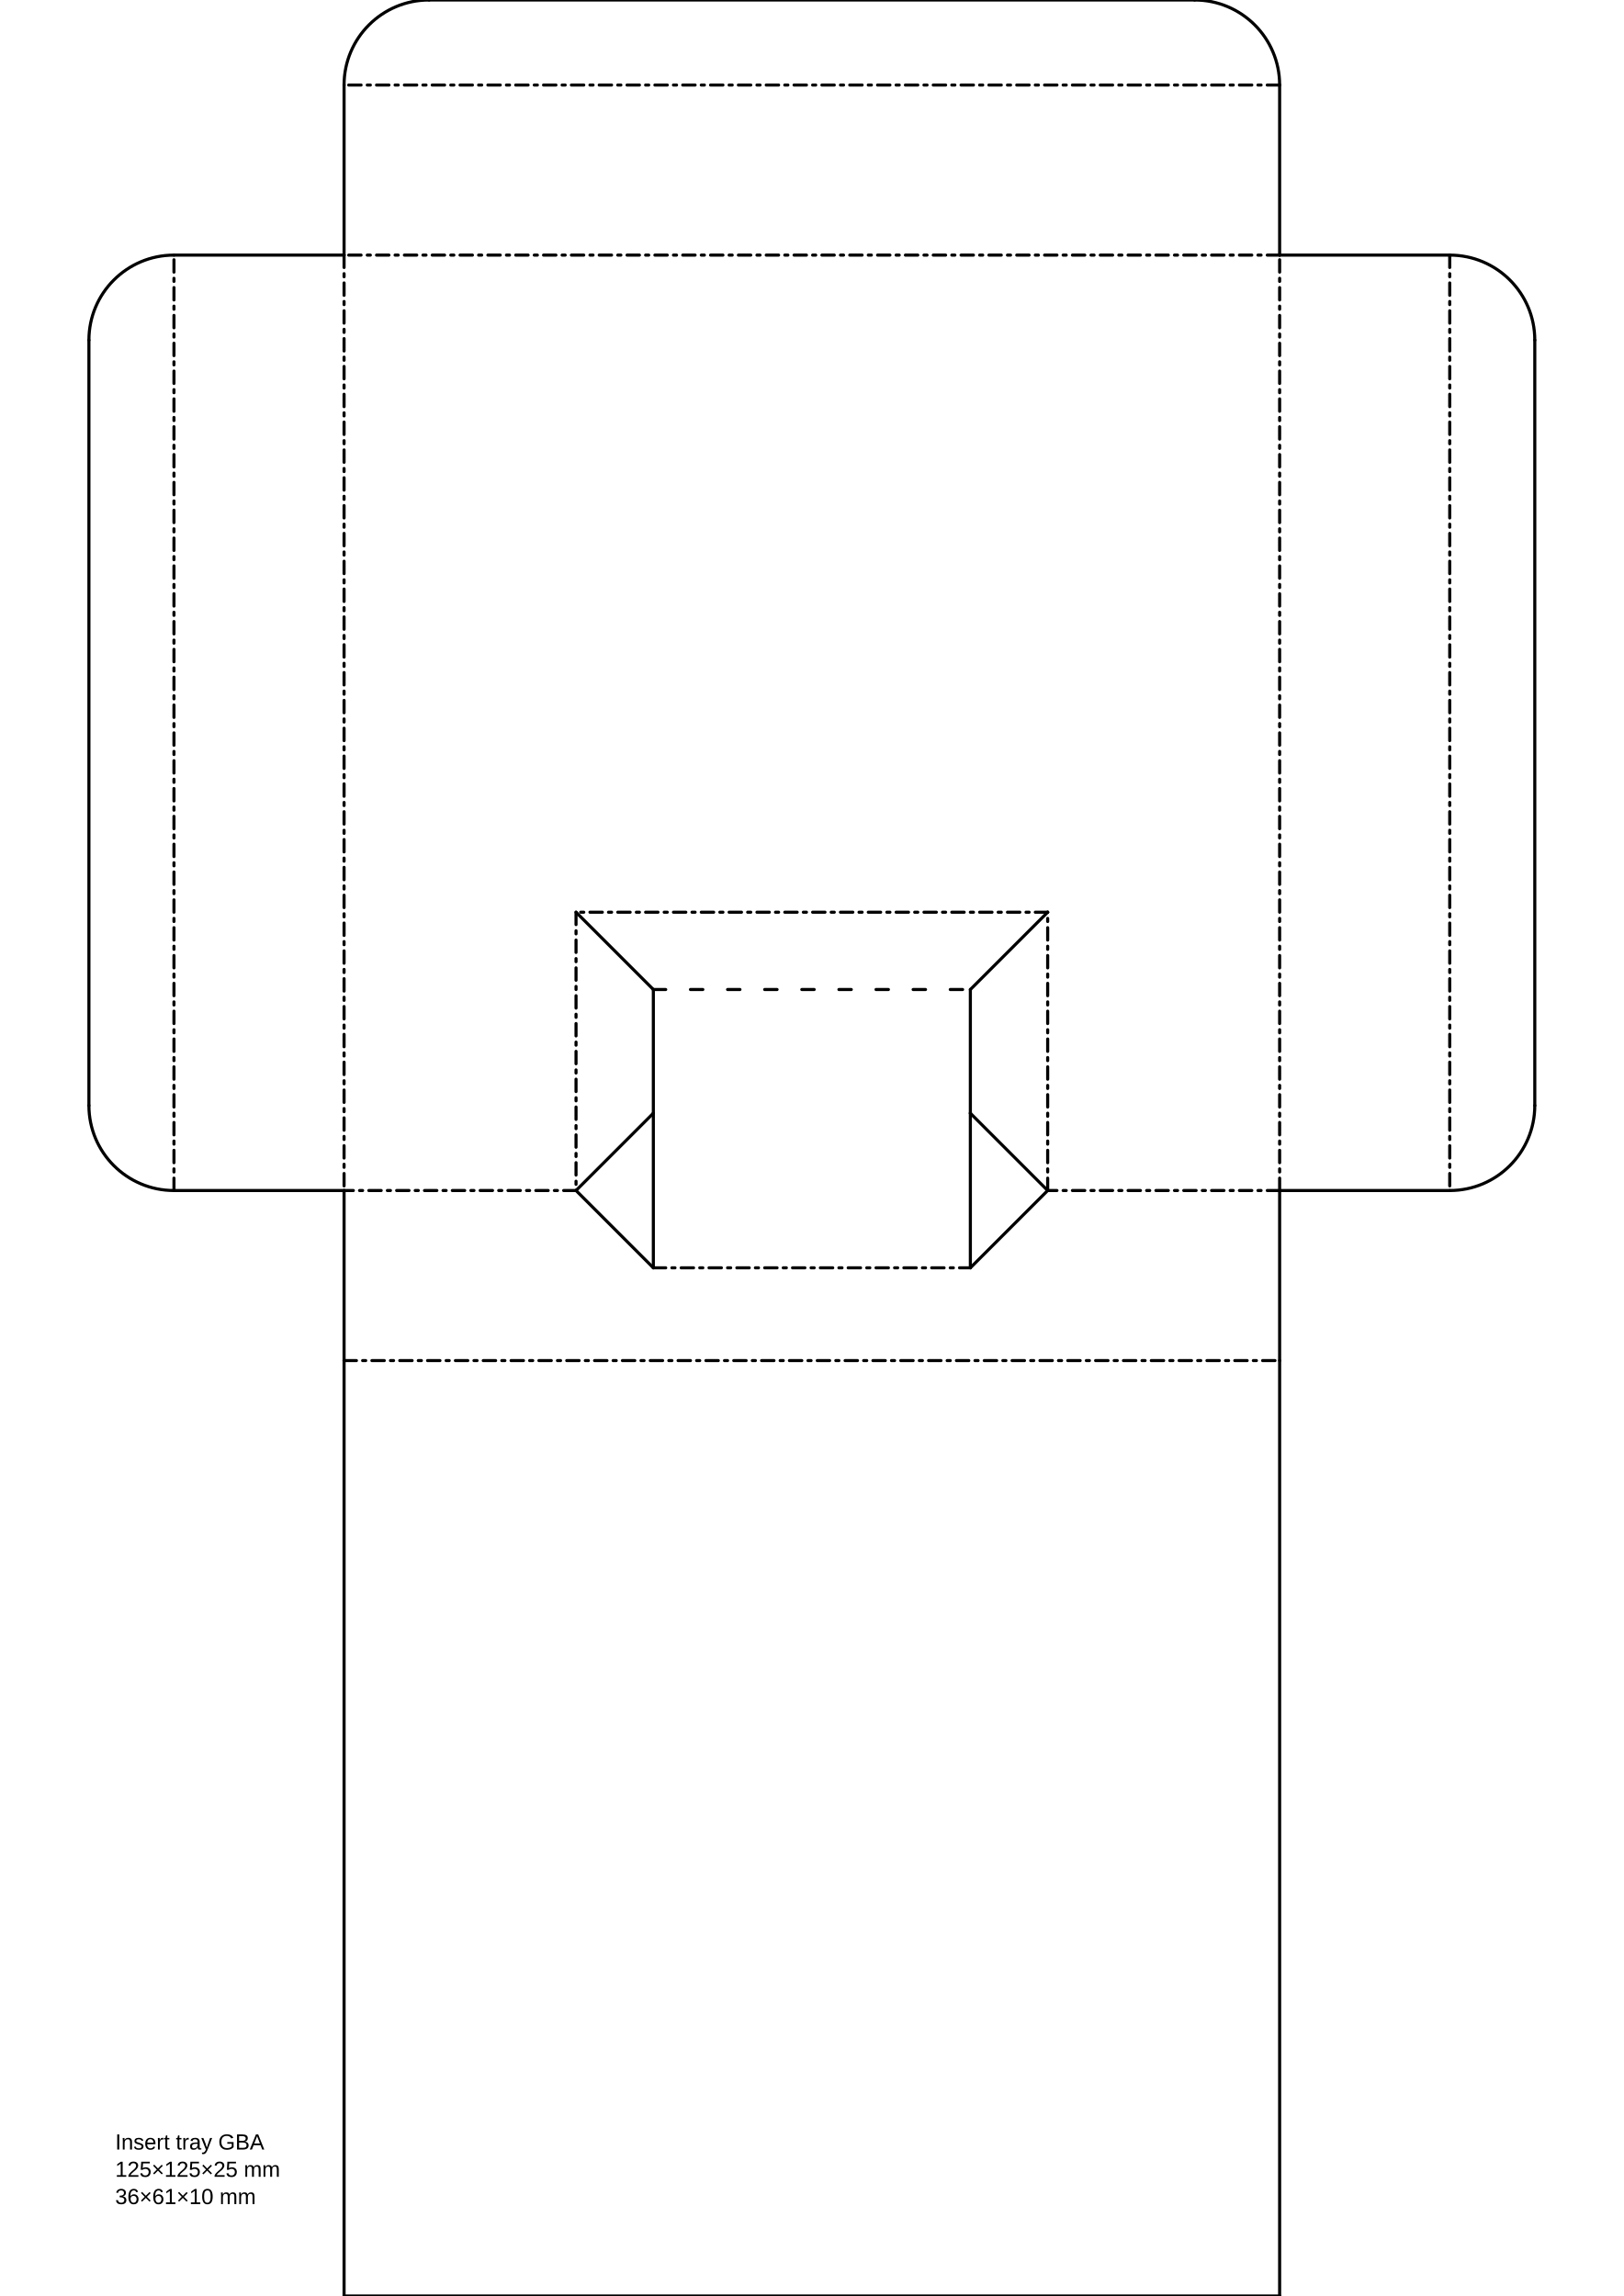
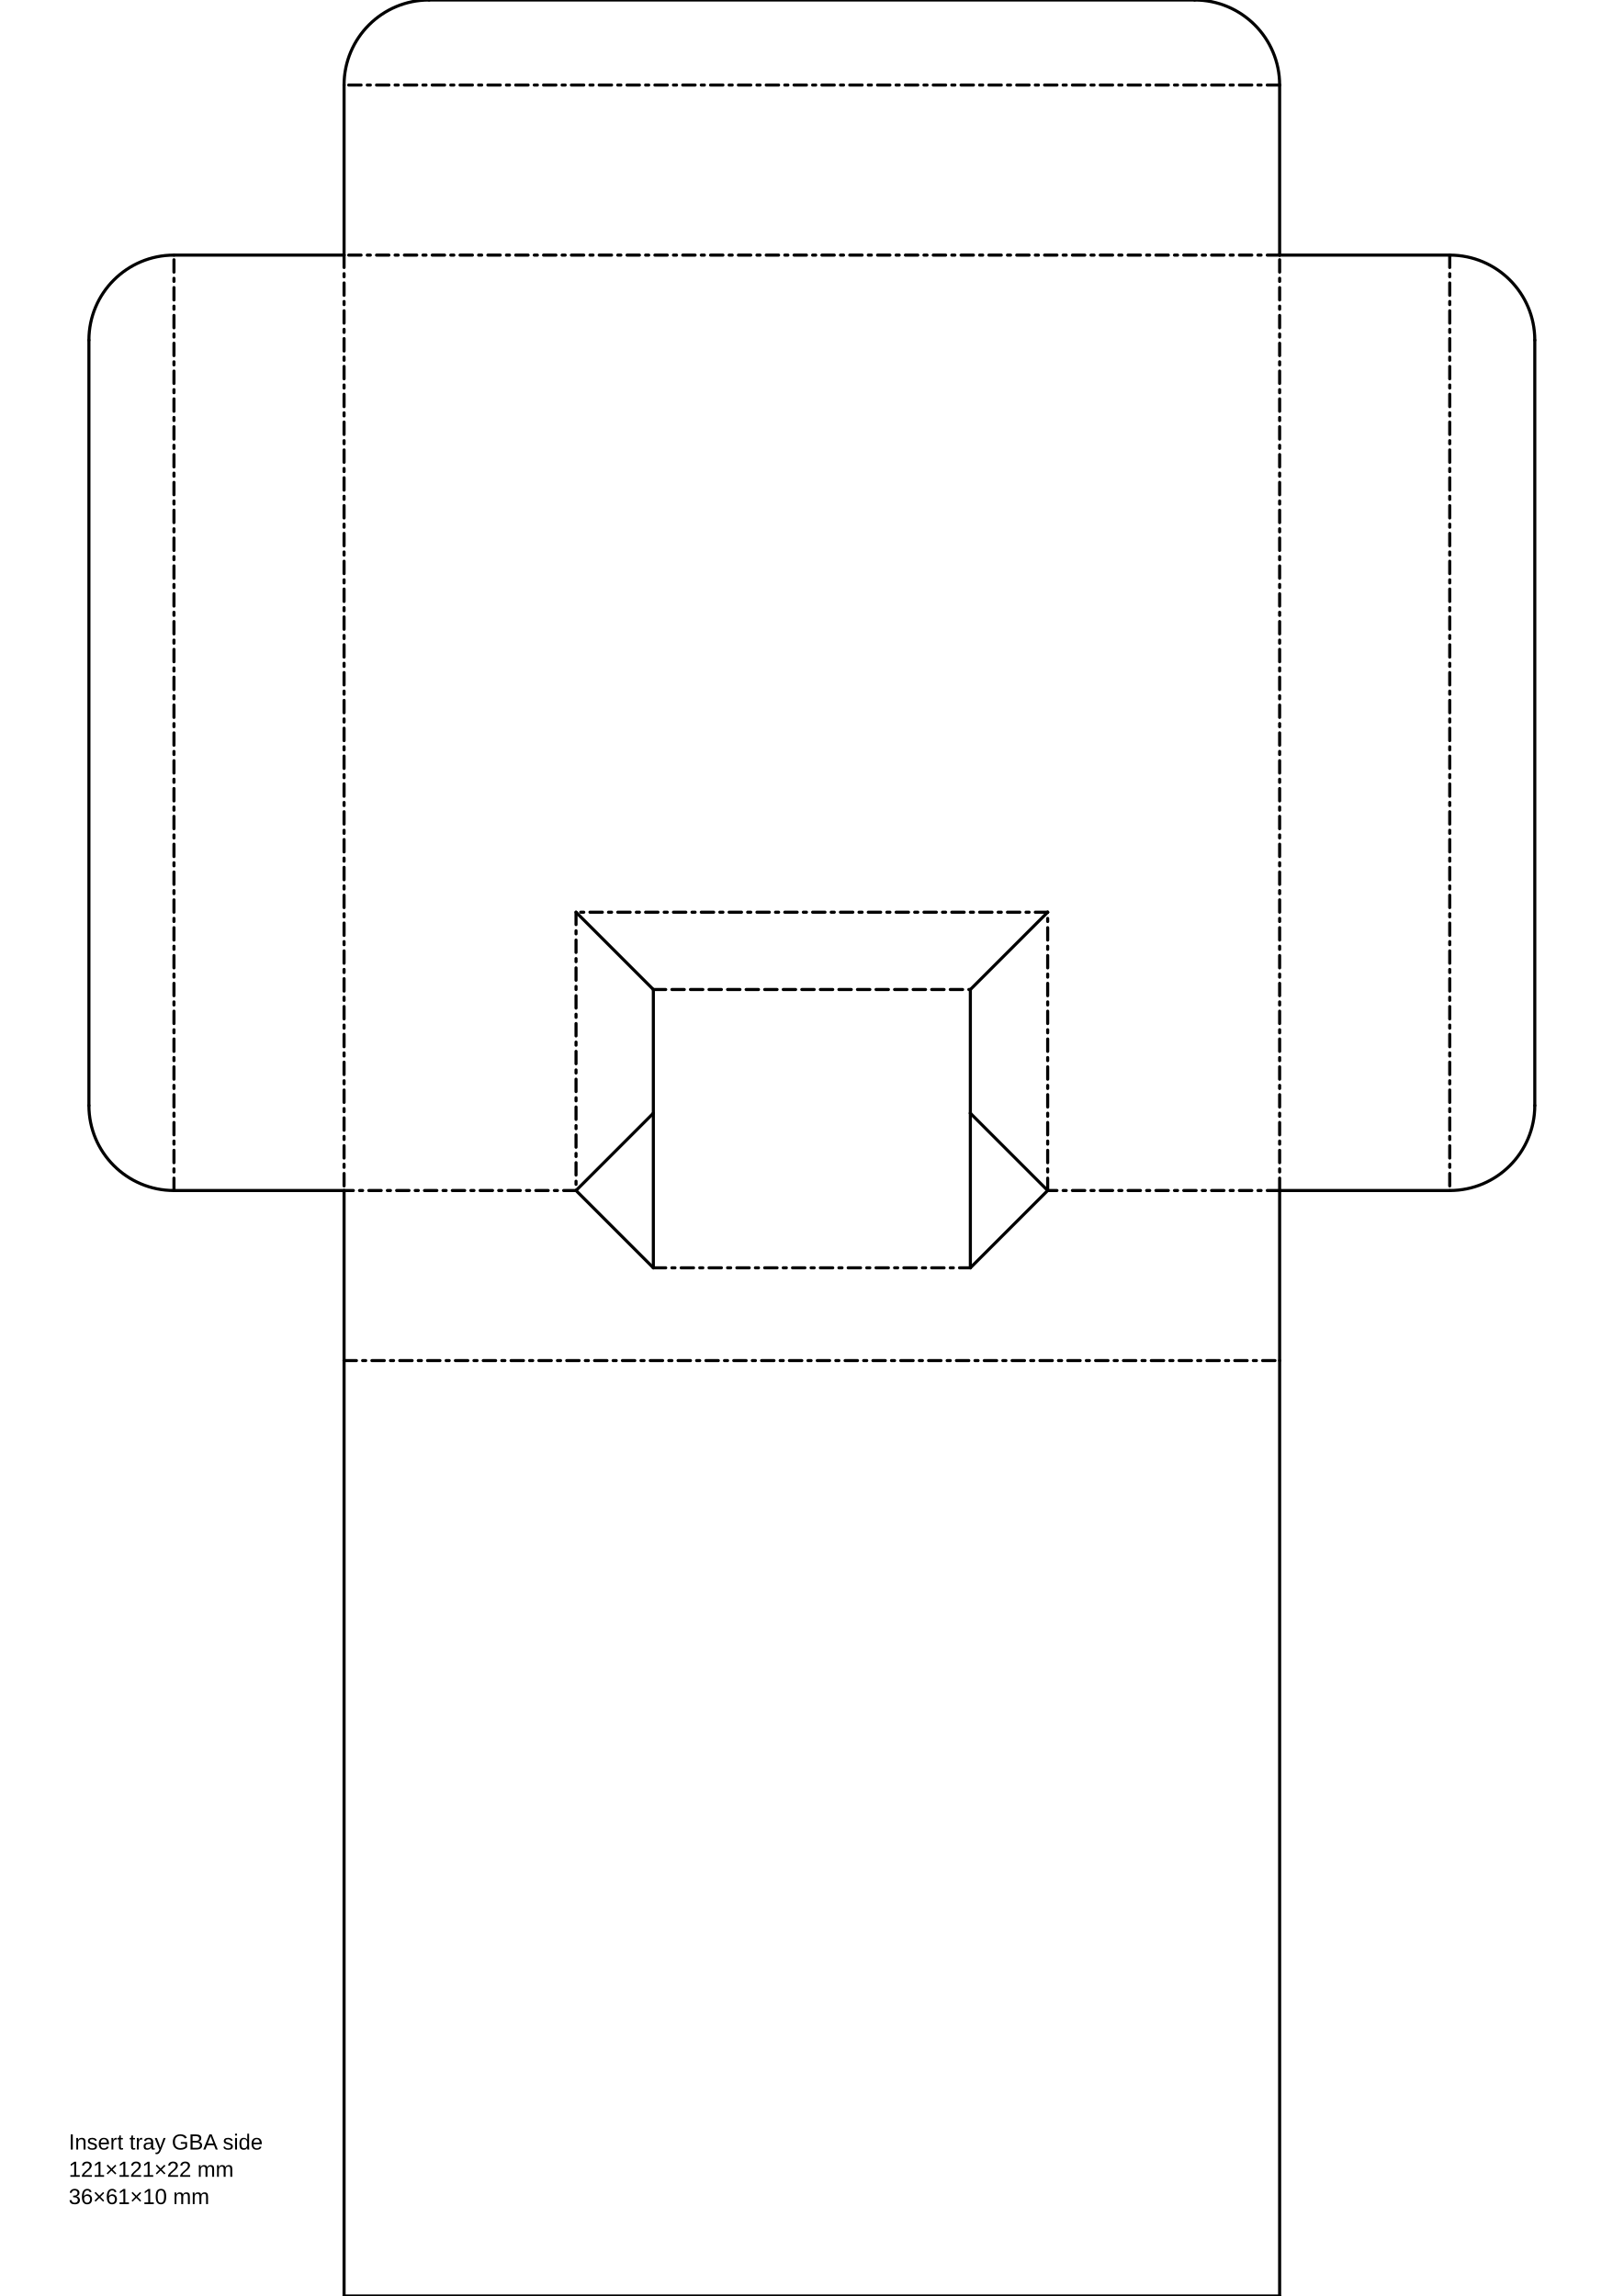
<svg xmlns="http://www.w3.org/2000/svg" width="210mm" height="297mm" viewBox="0 0 210 297" version="1.1" id="svg1" xml:space="preserve">
  <defs id="defs1" />
  <g id="layer1">
    <g id="g53">
      <path style="fill:none;fill-opacity:1;fill-rule:evenodd;stroke:#000000;stroke-width:0.4;stroke-linecap:round;stroke-miterlimit:4;stroke-dasharray:none;stroke-linejoin:round" d="m 44.5,297 h 121" id="path51" />
      <path style="fill:none;fill-opacity:1;fill-rule:evenodd;stroke:#000000;stroke-width:0.4;stroke-linecap:round;stroke-miterlimit:4;stroke-dasharray:none;stroke-linejoin:round" d="M 165.5,297 V 176" id="path49" />
      <path style="fill:none;fill-opacity:1;fill-rule:evenodd;stroke:#000000;stroke-width:0.4;stroke-linecap:round;stroke-miterlimit:4;stroke-dasharray:none;stroke-linejoin:round" d="M 44.5,176 V 297" id="path48" />
      <path style="fill:none;fill-opacity:1;fill-rule:evenodd;stroke:#000000;stroke-width:0.4;stroke-linecap:round;stroke-miterlimit:4;stroke-dasharray:none;stroke-linejoin:round" d="M 125.5,144 V 128" id="path47" />
      <path style="fill:none;fill-opacity:1;fill-rule:evenodd;stroke:#000000;stroke-width:0.4;stroke-linecap:round;stroke-miterlimit:4;stroke-dasharray:none;stroke-linejoin:round" d="M 125.5,164 V 144" id="path46" />
      <path style="fill:none;fill-opacity:1;fill-rule:evenodd;stroke:#000000;stroke-width:0.4;stroke-linecap:round;stroke-miterlimit:4;stroke-dasharray:none;stroke-linejoin:round" d="m 125.5,128 10,-10" id="path45" />
      <path style="fill:none;fill-opacity:1;fill-rule:evenodd;stroke:#000000;stroke-width:0.4;stroke-linecap:round;stroke-miterlimit:4;stroke-dasharray:none;stroke-linejoin:round" d="m 84.5,128 v 16" id="path44" />
      <path style="fill:none;fill-opacity:1;fill-rule:evenodd;stroke:#000000;stroke-width:0.4;stroke-linecap:round;stroke-miterlimit:4;stroke-dasharray:none;stroke-linejoin:round" d="M 84.5,164 V 144" id="path42" />
      <path style="fill:none;fill-opacity:1;fill-rule:evenodd;stroke:#000000;stroke-width:0.4;stroke-linecap:round;stroke-miterlimit:4;stroke-dasharray:none;stroke-linejoin:round" d="m 74.5,118 10,10" id="path41" />
      <path style="fill:none;fill-opacity:1;fill-rule:evenodd;stroke:#000000;stroke-width:0.4;stroke-linecap:round;stroke-miterlimit:4;stroke-dasharray:none;stroke-linejoin:round" d="m 135.5,154 -10,10" id="path38" />
      <path style="fill:none;fill-opacity:1;fill-rule:evenodd;stroke:#000000;stroke-width:0.4;stroke-linecap:round;stroke-miterlimit:4;stroke-dasharray:none;stroke-linejoin:round" d="m 125.5,144 10,10" id="path37" />
      <path style="fill:none;fill-opacity:1;fill-rule:evenodd;stroke:#000000;stroke-width:0.4;stroke-linecap:round;stroke-miterlimit:4;stroke-dasharray:none;stroke-linejoin:round" d="M 165.5,176 V 154" id="path35" />
      <path style="fill:none;fill-opacity:1;fill-rule:evenodd;stroke:#000000;stroke-width:0.4;stroke-linecap:round;stroke-miterlimit:4;stroke-dasharray:none;stroke-linejoin:round" d="m 84.5,144 -10,10" id="path34" />
      <path style="fill:none;fill-opacity:1;fill-rule:evenodd;stroke:#000000;stroke-width:0.4;stroke-linecap:round;stroke-miterlimit:4;stroke-dasharray:none;stroke-linejoin:round" d="m 74.5,154 10,10" id="path33" />
      <path style="fill:none;fill-opacity:1;fill-rule:evenodd;stroke:#000000;stroke-width:0.4;stroke-linecap:round;stroke-miterlimit:4;stroke-dasharray:none;stroke-linejoin:round" d="m 44.5,154 v 22" id="path31" />
      <path style="fill:none;fill-opacity:1;fill-rule:evenodd;stroke:#000000;stroke-width:0.4;stroke-linecap:round;stroke-miterlimit:4;stroke-dasharray:none;stroke-linejoin:round" d="m 11.5,143 c 0,6.075 4.925,11 11,11" id="path30" />
      <path style="fill:none;fill-opacity:1;fill-rule:evenodd;stroke:#000000;stroke-width:0.4;stroke-linecap:round;stroke-miterlimit:4;stroke-dasharray:none;stroke-linejoin:round" d="m 11.5,44 v 99" id="path29" />
      <path style="fill:none;fill-opacity:1;fill-rule:evenodd;stroke:#000000;stroke-width:0.4;stroke-linecap:round;stroke-miterlimit:4;stroke-dasharray:none;stroke-linejoin:round" d="m 198.5,143 c 0,6.075 -4.925,11 -11,11" id="path28" />
      <path style="fill:none;fill-opacity:1;fill-rule:evenodd;stroke:#000000;stroke-width:0.4;stroke-linecap:round;stroke-miterlimit:4;stroke-dasharray:none;stroke-linejoin:round" d="m 198.5,44 v 99" id="path27" />
      <path style="fill:none;fill-opacity:1;fill-rule:evenodd;stroke:#000000;stroke-width:0.4;stroke-linecap:round;stroke-miterlimit:4;stroke-dasharray:none;stroke-linejoin:round" d="m 187.5,154 h -22" id="path25" />
      <path style="fill:none;fill-opacity:1;fill-rule:evenodd;stroke:#000000;stroke-width:0.4;stroke-linecap:round;stroke-miterlimit:4;stroke-dasharray:none;stroke-linejoin:round" d="m 44.5,154 h -22" id="path24" />
      <path style="fill:none;fill-opacity:1;fill-rule:evenodd;stroke:#000000;stroke-width:0.4;stroke-linecap:round;stroke-miterlimit:4;stroke-dasharray:none;stroke-linejoin:round" d="m 22.5,33 c -6.075,0 -11,4.925 -11,11" id="path21" />
      <path style="fill:none;fill-opacity:1;fill-rule:evenodd;stroke:#000000;stroke-width:0.4;stroke-linecap:round;stroke-miterlimit:4;stroke-dasharray:none;stroke-linejoin:round" d="m 187.5,33 c 6.075,0 11,4.925 11,11" id="path19" />
      <path style="fill:none;fill-opacity:1;fill-rule:evenodd;stroke:#000000;stroke-width:0.4;stroke-linecap:round;stroke-miterlimit:4;stroke-dasharray:none;stroke-linejoin:round" d="m 44.5,33 h -22" id="path16" />
      <path style="fill:none;fill-opacity:1;fill-rule:evenodd;stroke:#000000;stroke-width:0.4;stroke-linecap:round;stroke-miterlimit:4;stroke-dasharray:none;stroke-linejoin:round" d="m 165.5,33 h 22" id="path15" />
      <path style="fill:none;fill-opacity:1;fill-rule:evenodd;stroke:#000000;stroke-width:0.4;stroke-linecap:round;stroke-miterlimit:4;stroke-dasharray:none;stroke-linejoin:round" d="m 55.5,0 h 99" id="path13" />
      <path style="fill:none;fill-opacity:1;fill-rule:evenodd;stroke:#000000;stroke-width:0.4;stroke-linecap:round;stroke-miterlimit:4;stroke-dasharray:none;stroke-linejoin:round" d="M 44.5,11 V 33" id="path12" />
      <path style="fill:none;fill-opacity:1;fill-rule:evenodd;stroke:#000000;stroke-width:0.4;stroke-linecap:round;stroke-miterlimit:4;stroke-dasharray:none;stroke-linejoin:round" d="M 165.5,11 V 33" id="path11" />
      <path style="fill:none;fill-opacity:1;fill-rule:evenodd;stroke:#000000;stroke-width:0.4;stroke-linecap:round;stroke-miterlimit:4;stroke-dasharray:none;stroke-linejoin:round" d="m 154.5,0 c 6.075,0 11,4.925 11,11" id="path10" />
      <path style="fill:none;fill-opacity:1;fill-rule:evenodd;stroke:#000000;stroke-width:0.4;stroke-linecap:round;stroke-miterlimit:4;stroke-dasharray:none;stroke-linejoin:round" d="m 44.5,11 c 0,-6.075 4.925,-11 11,-11" id="path9" />
    </g>
    <g id="g52">
-       <path style="fill:none;fill-opacity:1;fill-rule:evenodd;stroke:#000000;stroke-width:0.4;stroke-linecap:round;stroke-miterlimit:4;stroke-dasharray:1.6, 3.2;stroke-linejoin:round;stroke-dashoffset:0" d="m 84.5,128 h 41" id="path50" />
+       <path style="fill:none;fill-opacity:1;fill-rule:evenodd;stroke:#000000;stroke-width:0.4;stroke-linecap:round;stroke-miterlimit:4;stroke-dasharray:1.6,0.8;stroke-linejoin:round;stroke-dashoffset:0" d="m 84.5,128 h 41" id="path50" />
    </g>
    <g id="g51" style="display:inline;stroke-width:0.4;stroke-dasharray:none">
      <path style="fill:none;fill-opacity:1;fill-rule:evenodd;stroke:#000000;stroke-width:0.4;stroke-linecap:round;stroke-miterlimit:4;stroke-dasharray:1.6, 0.8, 0.4, 0.8;stroke-dashoffset:0;stroke-linejoin:round" d="m 84.5,164 h 41" id="path43" />
      <path style="fill:none;fill-opacity:1;fill-rule:evenodd;stroke:#000000;stroke-width:0.4;stroke-linecap:round;stroke-miterlimit:4;stroke-dasharray:1.6, 0.8, 0.4, 0.8;stroke-dashoffset:0;stroke-linejoin:round" d="m 135.5,118 h -61" id="path40" />
      <path style="fill:none;fill-opacity:1;fill-rule:evenodd;stroke:#000000;stroke-width:0.4;stroke-linecap:round;stroke-miterlimit:4;stroke-dasharray:1.6, 0.8, 0.4, 0.8;stroke-dashoffset:0;stroke-linejoin:round" d="m 44.5,176 h 121" id="path39" />
      <path style="fill:none;fill-opacity:1;fill-rule:evenodd;stroke:#000000;stroke-width:0.4;stroke-linecap:round;stroke-miterlimit:4;stroke-dasharray:1.6, 0.8, 0.4, 0.8;stroke-dashoffset:0;stroke-linejoin:round" d="M 135.5,154 V 118" id="path36" />
      <path style="fill:none;fill-opacity:1;fill-rule:evenodd;stroke:#000000;stroke-width:0.4;stroke-linecap:round;stroke-miterlimit:4;stroke-dasharray:1.6, 0.8, 0.4, 0.8;stroke-dashoffset:0;stroke-linejoin:round" d="m 74.5,118 v 36" id="path32" />
      <path style="fill:none;fill-opacity:1;fill-rule:evenodd;stroke:#000000;stroke-width:0.4;stroke-linecap:round;stroke-miterlimit:4;stroke-dasharray:1.6, 0.8, 0.4, 0.8;stroke-dashoffset:0;stroke-linejoin:round" d="m 165.5,154 h -30" id="path26" />
      <path style="fill:none;fill-opacity:1;fill-rule:evenodd;stroke:#000000;stroke-width:0.4;stroke-linecap:round;stroke-miterlimit:4;stroke-dasharray:1.6, 0.8, 0.4, 0.8;stroke-dashoffset:0;stroke-linejoin:round" d="m 74.5,154 h -30" id="path23" />
      <path style="fill:none;fill-opacity:1;fill-rule:evenodd;stroke:#000000;stroke-width:0.4;stroke-linecap:round;stroke-miterlimit:4;stroke-dasharray:1.6, 0.8, 0.4, 0.8;stroke-dashoffset:0;stroke-linejoin:round" d="M 22.5,154 V 33" id="path22" />
      <path style="fill:none;fill-opacity:1;fill-rule:evenodd;stroke:#000000;stroke-width:0.4;stroke-linecap:round;stroke-miterlimit:4;stroke-dasharray:1.6, 0.8, 0.4, 0.8;stroke-dashoffset:0;stroke-linejoin:round" d="M 187.5,33 V 154" id="path20" />
      <path style="fill:none;fill-opacity:1;fill-rule:evenodd;stroke:#000000;stroke-width:0.4;stroke-linecap:round;stroke-miterlimit:4;stroke-dasharray:1.6, 0.8, 0.4, 0.8;stroke-dashoffset:0;stroke-linejoin:round" d="M 165.5,154 V 33" id="path18" />
      <path style="fill:none;fill-opacity:1;fill-rule:evenodd;stroke:#000000;stroke-width:0.4;stroke-linecap:round;stroke-miterlimit:4;stroke-dasharray:1.6, 0.8, 0.4, 0.8;stroke-dashoffset:0;stroke-linejoin:round" d="M 44.5,33 V 154" id="path17" />
      <path style="fill:none;fill-opacity:1;fill-rule:evenodd;stroke:#000000;stroke-width:0.4;stroke-linecap:round;stroke-miterlimit:4;stroke-dasharray:1.6, 0.8, 0.4, 0.8;stroke-dashoffset:0;stroke-linejoin:round" d="M 165.5,33 H 44.5" id="path14" />
      <path style="fill:none;fill-opacity:1;fill-rule:evenodd;stroke:#000000;stroke-width:0.4;stroke-linecap:round;stroke-miterlimit:4;stroke-dasharray:1.6, 0.8, 0.4, 0.8;stroke-dashoffset:0;stroke-linejoin:round" d="M 165.5,11 H 44.5" id="Part__Part2DObjectPython_w0000" />
    </g>
-     <text xml:space="preserve" style="font-style:normal;font-variant:normal;font-weight:normal;font-stretch:normal;font-size:2.822px;font-family:Arial;-inkscape-font-specification:Arial;text-align:start;word-spacing:0px;writing-mode:lr-tb;direction:ltr;text-anchor:start;fill:#000000;stroke:none;stroke-width:0.4;stroke-linecap:round;stroke-linejoin:round;stroke-dasharray:1.6, 0.8, 0.4, 0.8;stroke-dashoffset:0" x="14.894" y="278.055" id="text45">
-       <tspan style="font-size:2.822px;text-align:start;text-anchor:start;stroke-width:0.4" x="14.894" y="278.055" id="tspan46">Insert tray GBA</tspan>
-       <tspan style="font-size:2.822px;text-align:start;text-anchor:start;stroke-width:0.4" x="14.894" y="281.582" id="tspan1">125×125×25 mm</tspan>
-       <tspan style="font-size:2.822px;text-align:start;text-anchor:start;stroke-width:0.4" x="14.894" y="285.11" id="tspan49">36×61×10 mm</tspan>
-       <tspan style="font-size:2.822px;text-align:start;text-anchor:start;stroke-width:0.4" x="14.894" y="288.638" id="tspan47" />
+     <text xml:space="preserve" style="font-style:normal;font-variant:normal;font-weight:normal;font-stretch:normal;font-size:2.822px;font-family:Arial;-inkscape-font-specification:Arial;text-align:start;word-spacing:0px;writing-mode:lr-tb;direction:ltr;text-anchor:start;fill:#000000;stroke:none;stroke-width:0.4;stroke-linecap:round;stroke-linejoin:round;stroke-dasharray:1.6, 0.8, 0.4, 0.8;stroke-dashoffset:0" x="8.881" y="278.055" id="text45">
+       <tspan style="font-size:2.822px;text-align:start;text-anchor:start;stroke-width:0.4" x="8.881" y="278.055" id="tspan46">Insert tray GBA side</tspan>
+       <tspan style="font-size:2.822px;text-align:start;text-anchor:start;stroke-width:0.4" x="8.881" y="281.582" id="tspan1">121×121×22 mm</tspan>
+       <tspan style="font-size:2.822px;text-align:start;text-anchor:start;stroke-width:0.4" x="8.881" y="285.11" id="tspan49">36×61×10 mm</tspan>
+       <tspan style="font-size:2.822px;text-align:start;text-anchor:start;stroke-width:0.4" x="8.881" y="288.638" id="tspan47" />
    </text>
  </g>
</svg>
